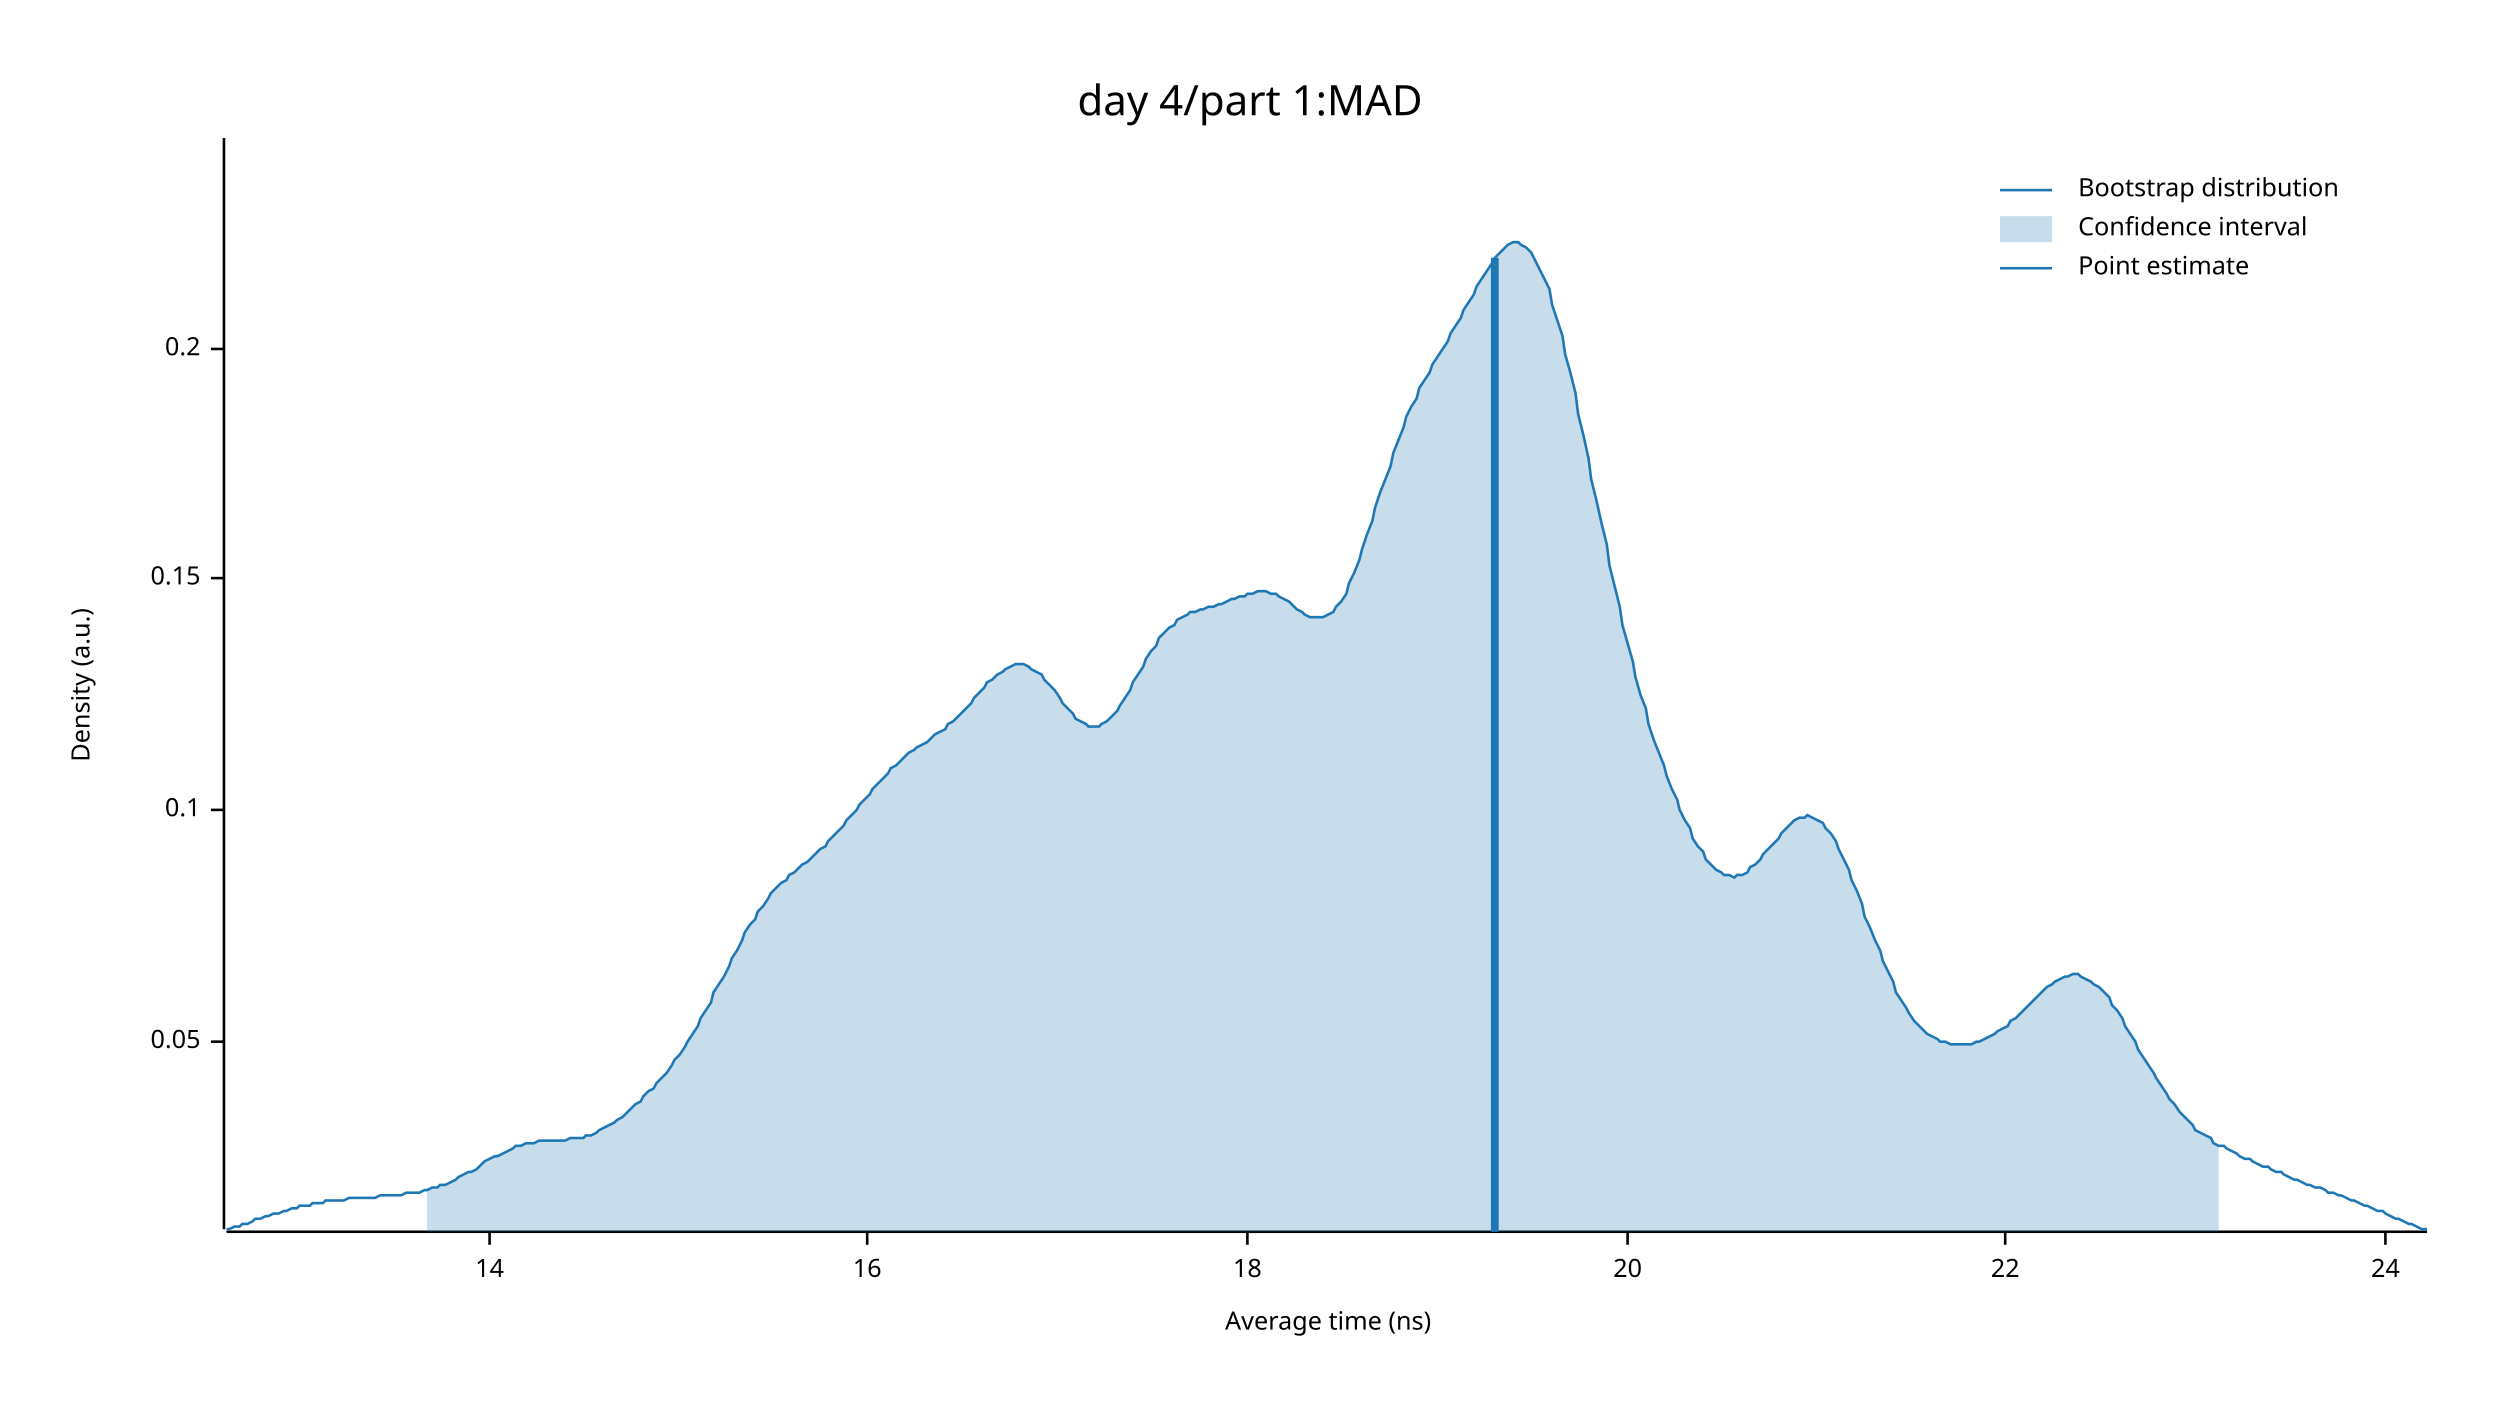
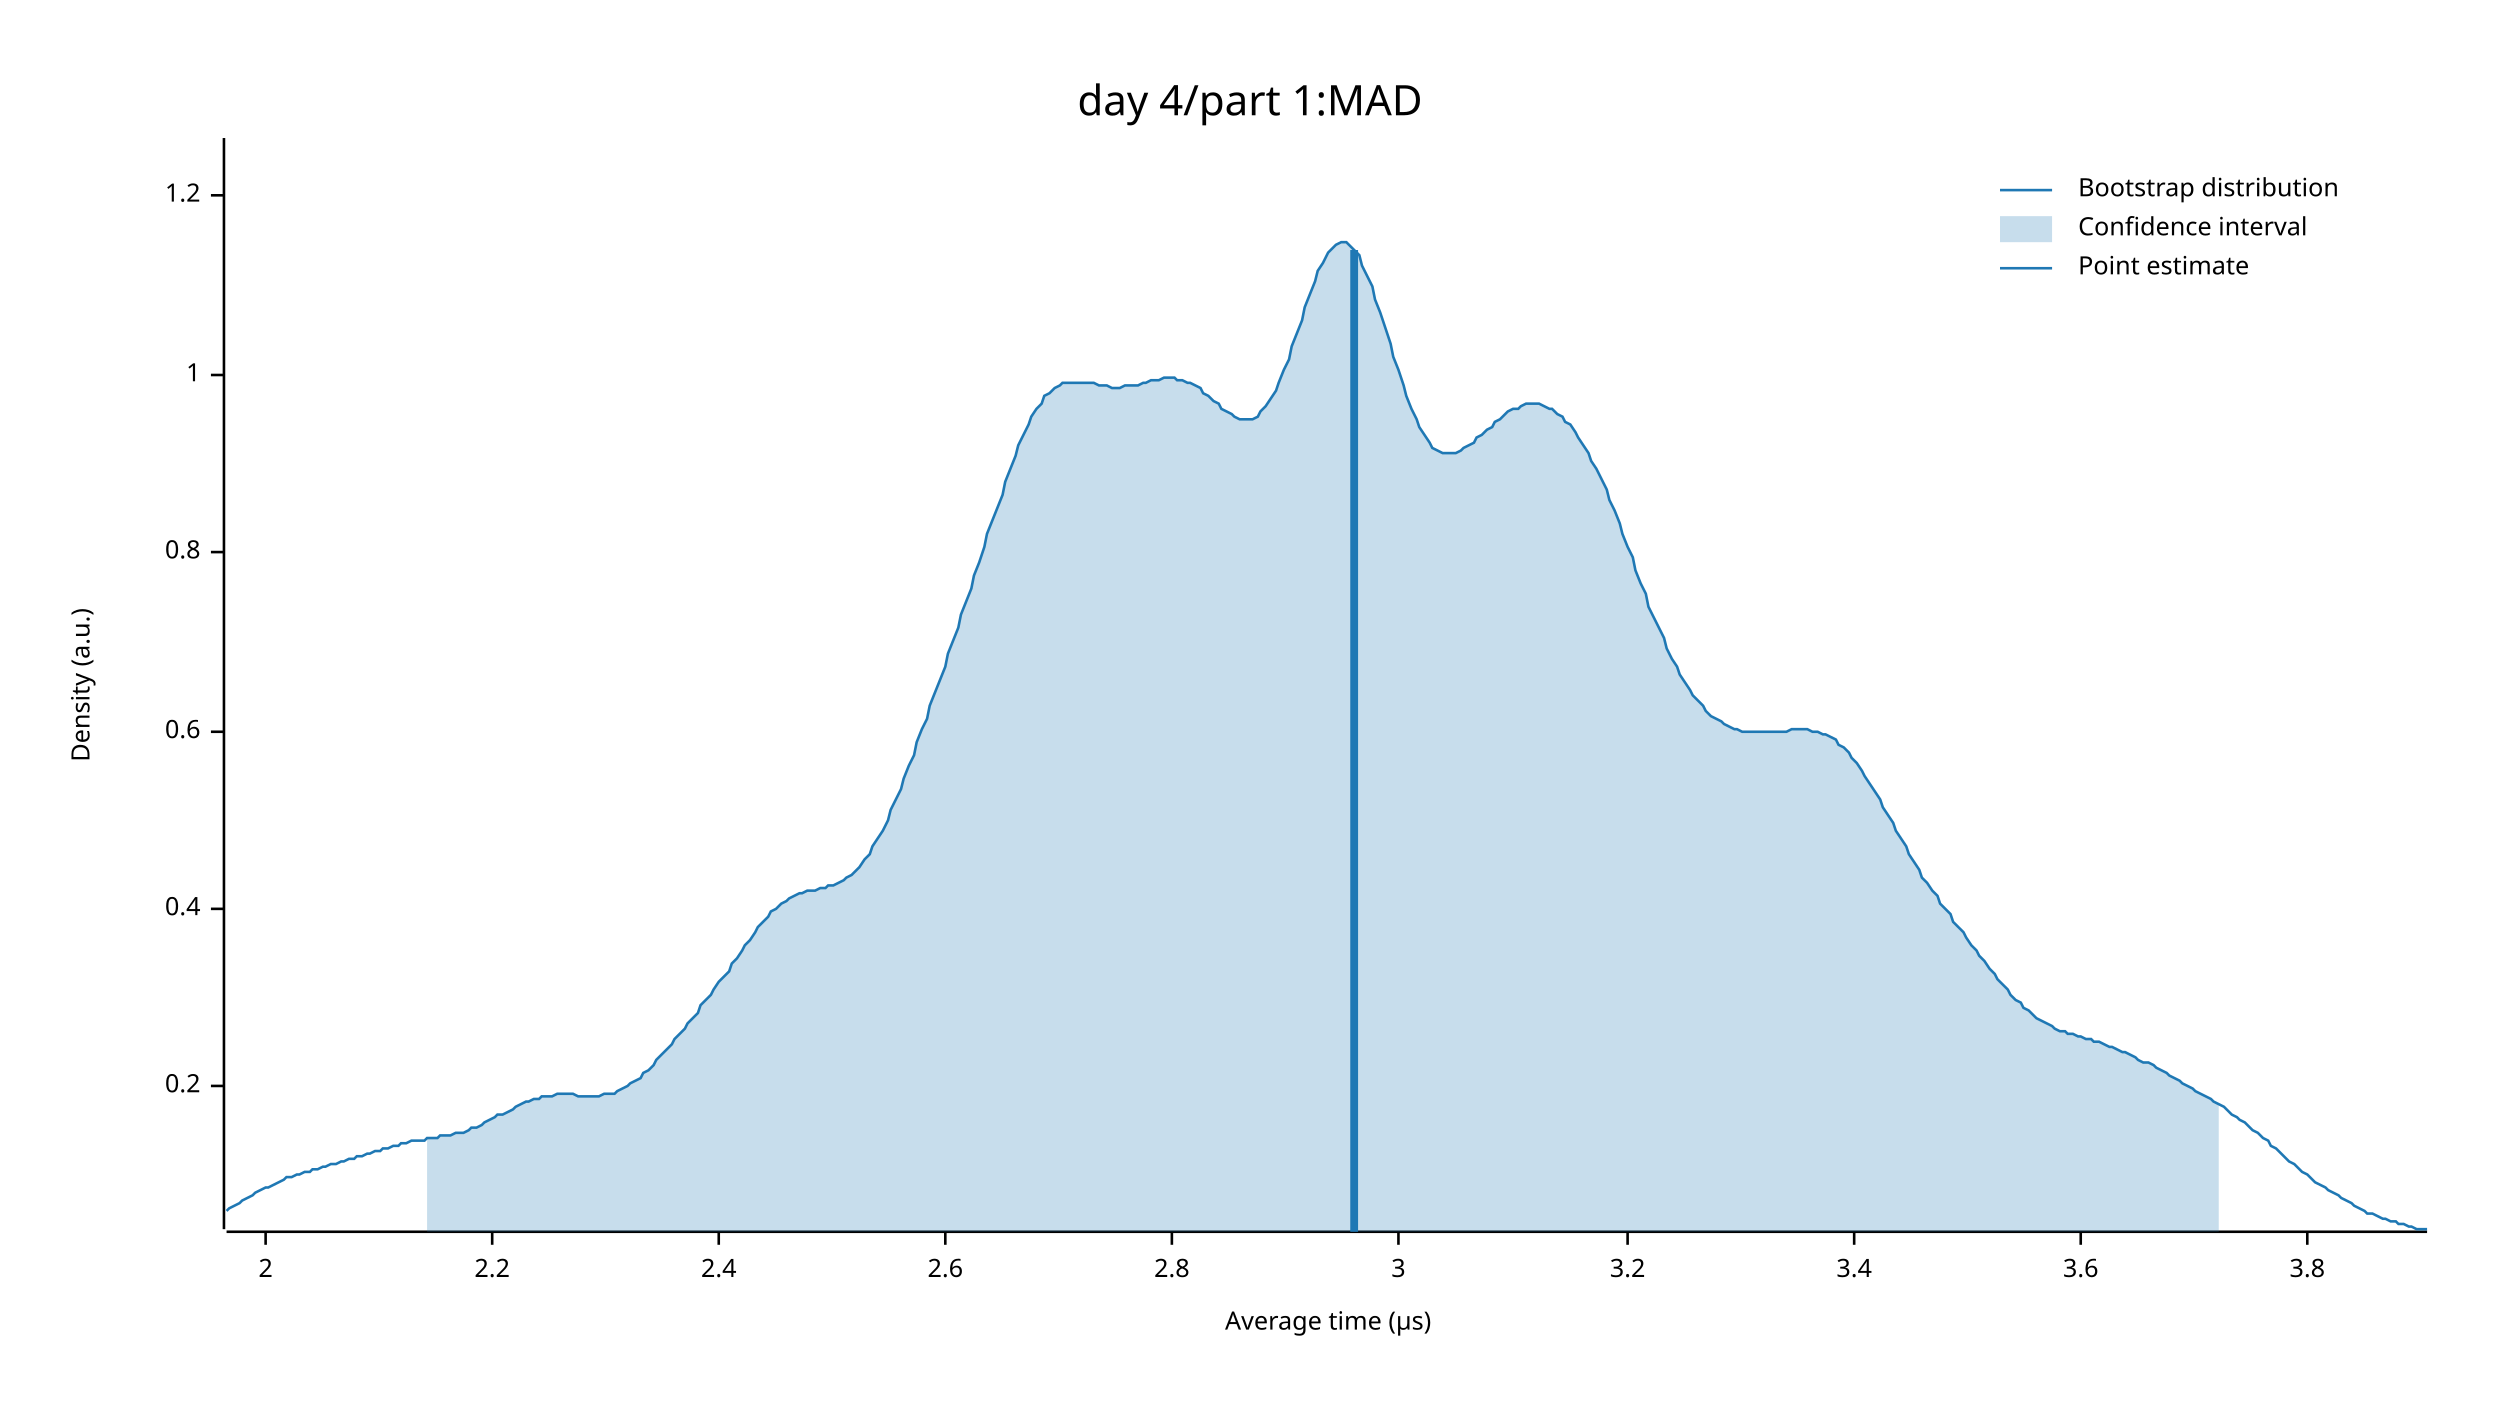
<svg xmlns="http://www.w3.org/2000/svg" width="960" height="540" viewBox="0 0 960 540">
  <text x="480" y="32" dy="0.76em" text-anchor="middle" font-family="sans-serif" font-size="16.129" opacity="1" fill="#000000">
day 4/part 1:MAD
</text>
  <text x="27" y="263" dy="0.76em" text-anchor="middle" font-family="sans-serif" font-size="9.677" opacity="1" fill="#000000" transform="rotate(270, 27, 263)">
Density (a.u.)
</text>
  <text x="510" y="513" dy="-0.5ex" text-anchor="middle" font-family="sans-serif" font-size="9.677" opacity="1" fill="#000000">
- Average time (ns)
+ Average time (µs)
</text>
  <polyline fill="none" opacity="1" stroke="#000000" stroke-width="1" points="86,53 86,472 " />
-   <text x="77" y="400" dy="0.5ex" text-anchor="end" font-family="sans-serif" font-size="9.677" opacity="1" fill="#000000">
- 0.05
- </text>
-   <polyline fill="none" opacity="1" stroke="#000000" stroke-width="1" points="81,400 86,400 " />
-   <text x="77" y="311" dy="0.5ex" text-anchor="end" font-family="sans-serif" font-size="9.677" opacity="1" fill="#000000">
- 0.1
- </text>
-   <polyline fill="none" opacity="1" stroke="#000000" stroke-width="1" points="81,311 86,311 " />
-   <text x="77" y="222" dy="0.5ex" text-anchor="end" font-family="sans-serif" font-size="9.677" opacity="1" fill="#000000">
- 0.15
- </text>
-   <polyline fill="none" opacity="1" stroke="#000000" stroke-width="1" points="81,222 86,222 " />
-   <text x="77" y="134" dy="0.5ex" text-anchor="end" font-family="sans-serif" font-size="9.677" opacity="1" fill="#000000">
+   <text x="77" y="417" dy="0.5ex" text-anchor="end" font-family="sans-serif" font-size="9.677" opacity="1" fill="#000000">
0.2
</text>
-   <polyline fill="none" opacity="1" stroke="#000000" stroke-width="1" points="81,134 86,134 " />
+   <polyline fill="none" opacity="1" stroke="#000000" stroke-width="1" points="81,417 86,417 " />
+   <text x="77" y="349" dy="0.5ex" text-anchor="end" font-family="sans-serif" font-size="9.677" opacity="1" fill="#000000">
+ 0.4
+ </text>
+   <polyline fill="none" opacity="1" stroke="#000000" stroke-width="1" points="81,349 86,349 " />
+   <text x="77" y="281" dy="0.5ex" text-anchor="end" font-family="sans-serif" font-size="9.677" opacity="1" fill="#000000">
+ 0.6
+ </text>
+   <polyline fill="none" opacity="1" stroke="#000000" stroke-width="1" points="81,281 86,281 " />
+   <text x="77" y="212" dy="0.5ex" text-anchor="end" font-family="sans-serif" font-size="9.677" opacity="1" fill="#000000">
+ 0.8
+ </text>
+   <polyline fill="none" opacity="1" stroke="#000000" stroke-width="1" points="81,212 86,212 " />
+   <text x="77" y="144" dy="0.5ex" text-anchor="end" font-family="sans-serif" font-size="9.677" opacity="1" fill="#000000">
+ 1
+ </text>
+   <polyline fill="none" opacity="1" stroke="#000000" stroke-width="1" points="81,144 86,144 " />
+   <text x="77" y="75" dy="0.5ex" text-anchor="end" font-family="sans-serif" font-size="9.677" opacity="1" fill="#000000">
+ 1.2
+ </text>
+   <polyline fill="none" opacity="1" stroke="#000000" stroke-width="1" points="81,75 86,75 " />
  <polyline fill="none" opacity="1" stroke="#000000" stroke-width="1" points="87,473 932,473 " />
-   <text x="188" y="483" dy="0.76em" text-anchor="middle" font-family="sans-serif" font-size="9.677" opacity="1" fill="#000000">
- 14
+   <text x="102" y="483" dy="0.76em" text-anchor="middle" font-family="sans-serif" font-size="9.677" opacity="1" fill="#000000">
+ 2
</text>
-   <polyline fill="none" opacity="1" stroke="#000000" stroke-width="1" points="188,473 188,478 " />
-   <text x="333" y="483" dy="0.76em" text-anchor="middle" font-family="sans-serif" font-size="9.677" opacity="1" fill="#000000">
- 16
+   <polyline fill="none" opacity="1" stroke="#000000" stroke-width="1" points="102,473 102,478 " />
+   <text x="189" y="483" dy="0.76em" text-anchor="middle" font-family="sans-serif" font-size="9.677" opacity="1" fill="#000000">
+ 2.2
</text>
-   <polyline fill="none" opacity="1" stroke="#000000" stroke-width="1" points="333,473 333,478 " />
-   <text x="479" y="483" dy="0.76em" text-anchor="middle" font-family="sans-serif" font-size="9.677" opacity="1" fill="#000000">
- 18
+   <polyline fill="none" opacity="1" stroke="#000000" stroke-width="1" points="189,473 189,478 " />
+   <text x="276" y="483" dy="0.76em" text-anchor="middle" font-family="sans-serif" font-size="9.677" opacity="1" fill="#000000">
+ 2.4
</text>
-   <polyline fill="none" opacity="1" stroke="#000000" stroke-width="1" points="479,473 479,478 " />
+   <polyline fill="none" opacity="1" stroke="#000000" stroke-width="1" points="276,473 276,478 " />
+   <text x="363" y="483" dy="0.76em" text-anchor="middle" font-family="sans-serif" font-size="9.677" opacity="1" fill="#000000">
+ 2.6
+ </text>
+   <polyline fill="none" opacity="1" stroke="#000000" stroke-width="1" points="363,473 363,478 " />
+   <text x="450" y="483" dy="0.76em" text-anchor="middle" font-family="sans-serif" font-size="9.677" opacity="1" fill="#000000">
+ 2.8
+ </text>
+   <polyline fill="none" opacity="1" stroke="#000000" stroke-width="1" points="450,473 450,478 " />
+   <text x="537" y="483" dy="0.76em" text-anchor="middle" font-family="sans-serif" font-size="9.677" opacity="1" fill="#000000">
+ 3
+ </text>
+   <polyline fill="none" opacity="1" stroke="#000000" stroke-width="1" points="537,473 537,478 " />
  <text x="625" y="483" dy="0.76em" text-anchor="middle" font-family="sans-serif" font-size="9.677" opacity="1" fill="#000000">
- 20
+ 3.2
</text>
  <polyline fill="none" opacity="1" stroke="#000000" stroke-width="1" points="625,473 625,478 " />
-   <text x="770" y="483" dy="0.76em" text-anchor="middle" font-family="sans-serif" font-size="9.677" opacity="1" fill="#000000">
- 22
+   <text x="712" y="483" dy="0.76em" text-anchor="middle" font-family="sans-serif" font-size="9.677" opacity="1" fill="#000000">
+ 3.4
</text>
-   <polyline fill="none" opacity="1" stroke="#000000" stroke-width="1" points="770,473 770,478 " />
-   <text x="916" y="483" dy="0.76em" text-anchor="middle" font-family="sans-serif" font-size="9.677" opacity="1" fill="#000000">
- 24
+   <polyline fill="none" opacity="1" stroke="#000000" stroke-width="1" points="712,473 712,478 " />
+   <text x="799" y="483" dy="0.76em" text-anchor="middle" font-family="sans-serif" font-size="9.677" opacity="1" fill="#000000">
+ 3.6
</text>
-   <polyline fill="none" opacity="1" stroke="#000000" stroke-width="1" points="916,473 916,478 " />
-   <polyline fill="none" opacity="1" stroke="#1F78B4" stroke-width="1" points="87,472 88,472 90,471 92,471 93,470 95,470 97,469 98,468 100,468 102,467 103,467 105,466 107,466 109,465 110,465 112,464 114,464 115,463 117,463 119,463 120,462 122,462 124,462 125,461 127,461 129,461 131,461 132,461 134,460 136,460 137,460 139,460 141,460 142,460 144,460 146,459 147,459 149,459 151,459 153,459 154,459 156,458 158,458 159,458 161,458 163,457 164,457 166,456 168,456 169,455 171,455 173,454 175,453 176,452 178,451 180,450 181,450 183,449 185,447 186,446 188,445 190,444 191,444 193,443 195,442 197,441 198,440 200,440 202,439 203,439 205,439 207,438 208,438 210,438 212,438 214,438 215,438 217,438 219,437 220,437 222,437 224,437 225,436 227,436 229,435 230,434 232,433 234,432 236,431 237,430 239,429 241,427 242,426 244,424 246,423 247,421 249,419 251,418 252,416 254,414 256,412 258,409 259,407 261,405 263,402 264,400 266,397 268,394 269,391 271,388 273,385 274,381 276,378 278,375 280,371 281,368 283,365 285,361 286,358 288,355 290,353 291,350 293,348 295,345 296,343 298,341 300,339 302,338 303,336 305,335 307,333 308,332 310,331 312,329 313,328 315,326 317,325 318,323 320,321 322,319 324,317 325,315 327,313 329,311 330,309 332,307 334,305 335,303 337,301 339,299 341,297 342,295 344,294 346,292 347,291 349,289 351,288 352,287 354,286 356,285 357,284 359,282 361,281 363,280 364,278 366,277 368,275 369,274 371,272 373,270 374,268 376,266 378,264 379,262 381,261 383,259 385,258 386,257 388,256 390,255 391,255 393,255 395,256 396,257 398,258 400,259 401,261 403,263 405,265 407,268 408,270 410,272 412,274 413,276 415,277 417,278 418,279 420,279 422,279 423,278 425,277 427,275 429,273 430,271 432,268 434,265 435,262 437,259 439,256 440,253 442,250 444,248 445,245 447,243 449,241 451,240 452,238 454,237 456,236 457,235 459,235 461,234 462,234 464,233 466,233 468,232 469,232 471,231 473,230 474,230 476,229 478,229 479,228 481,228 483,227 484,227 486,227 488,228 490,228 491,229 493,230 495,231 496,232 498,234 500,235 501,236 503,237 505,237 506,237 508,237 510,236 512,235 513,233 515,231 517,228 518,224 520,220 522,215 523,211 525,205 527,200 528,195 530,189 532,184 534,179 535,174 537,169 539,164 540,160 542,156 544,153 545,149 547,146 549,143 550,140 552,137 554,134 556,131 557,128 559,125 561,122 562,119 564,116 566,113 567,110 569,107 571,104 573,101 574,99 576,97 578,95 579,94 581,93 583,93 584,94 586,95 588,97 589,99 591,103 593,107 595,111 596,117 598,123 600,129 601,136 603,143 605,151 606,159 608,167 610,176 611,184 613,192 615,201 617,209 618,217 620,225 622,233 623,240 625,247 627,254 628,260 630,267 632,272 633,278 635,284 637,289 639,294 640,298 642,303 644,307 645,311 647,315 649,318 650,322 652,325 654,327 655,330 657,332 659,334 661,335 662,336 664,336 666,337 667,336 669,336 671,335 672,333 674,332 676,330 677,328 679,326 681,324 683,322 684,320 686,318 688,316 689,315 691,314 693,314 694,313 696,314 698,315 700,316 701,318 703,320 705,323 706,326 708,330 710,334 711,338 713,342 715,347 716,352 718,356 720,361 722,365 723,369 725,373 727,377 728,381 730,384 732,387 733,389 735,392 737,394 738,395 740,397 742,398 744,399 745,400 747,400 749,401 750,401 752,401 754,401 755,401 757,401 759,400 760,400 762,399 764,398 766,397 767,396 769,395 771,394 772,392 774,391 776,389 777,388 779,386 781,384 782,383 784,381 786,379 788,378 789,377 791,376 793,375 794,375 796,374 798,374 799,375 801,376 803,377 804,378 806,379 808,381 810,383 811,386 813,388 815,391 816,394 818,397 820,400 821,403 823,406 825,409 827,412 828,414 830,417 832,420 833,422 835,424 837,427 838,428 840,430 842,432 843,434 845,435 847,436 849,437 850,439 852,440 854,440 855,441 857,442 859,443 860,444 862,445 864,445 865,446 867,447 869,448 871,448 872,449 874,450 876,450 877,451 879,452 881,453 882,453 884,454 886,455 887,455 889,456 891,456 893,457 894,458 896,458 898,459 899,459 901,460 903,461 904,461 906,462 908,463 909,463 911,464 913,465 915,465 916,466 918,467 920,468 921,468 923,469 925,470 926,470 928,471 930,472 932,472 " />
-   <polygon opacity="0.25" fill="#1F78B4" points="164,457 166,456 168,456 169,455 171,455 173,454 175,453 176,452 178,451 180,450 181,450 183,449 185,447 186,446 188,445 190,444 191,444 193,443 195,442 197,441 198,440 200,440 202,439 203,439 205,439 207,438 208,438 210,438 212,438 214,438 215,438 217,438 219,437 220,437 222,437 224,437 225,436 227,436 229,435 230,434 232,433 234,432 236,431 237,430 239,429 241,427 242,426 244,424 246,423 247,421 249,419 251,418 252,416 254,414 256,412 258,409 259,407 261,405 263,402 264,400 266,397 268,394 269,391 271,388 273,385 274,381 276,378 278,375 280,371 281,368 283,365 285,361 286,358 288,355 290,353 291,350 293,348 295,345 296,343 298,341 300,339 302,338 303,336 305,335 307,333 308,332 310,331 312,329 313,328 315,326 317,325 318,323 320,321 322,319 324,317 325,315 327,313 329,311 330,309 332,307 334,305 335,303 337,301 339,299 341,297 342,295 344,294 346,292 347,291 349,289 351,288 352,287 354,286 356,285 357,284 359,282 361,281 363,280 364,278 366,277 368,275 369,274 371,272 373,270 374,268 376,266 378,264 379,262 381,261 383,259 385,258 386,257 388,256 390,255 391,255 393,255 395,256 396,257 398,258 400,259 401,261 403,263 405,265 407,268 408,270 410,272 412,274 413,276 415,277 417,278 418,279 420,279 422,279 423,278 425,277 427,275 429,273 430,271 432,268 434,265 435,262 437,259 439,256 440,253 442,250 444,248 445,245 447,243 449,241 451,240 452,238 454,237 456,236 457,235 459,235 461,234 462,234 464,233 466,233 468,232 469,232 471,231 473,230 474,230 476,229 478,229 479,228 481,228 483,227 484,227 486,227 488,228 490,228 491,229 493,230 495,231 496,232 498,234 500,235 501,236 503,237 505,237 506,237 508,237 510,236 512,235 513,233 515,231 517,228 518,224 520,220 522,215 523,211 525,205 527,200 528,195 530,189 532,184 534,179 535,174 537,169 539,164 540,160 542,156 544,153 545,149 547,146 549,143 550,140 552,137 554,134 556,131 557,128 559,125 561,122 562,119 564,116 566,113 567,110 569,107 571,104 573,101 574,99 576,97 578,95 579,94 581,93 583,93 584,94 586,95 588,97 589,99 591,103 593,107 595,111 596,117 598,123 600,129 601,136 603,143 605,151 606,159 608,167 610,176 611,184 613,192 615,201 617,209 618,217 620,225 622,233 623,240 625,247 627,254 628,260 630,267 632,272 633,278 635,284 637,289 639,294 640,298 642,303 644,307 645,311 647,315 649,318 650,322 652,325 654,327 655,330 657,332 659,334 661,335 662,336 664,336 666,337 667,336 669,336 671,335 672,333 674,332 676,330 677,328 679,326 681,324 683,322 684,320 686,318 688,316 689,315 691,314 693,314 694,313 696,314 698,315 700,316 701,318 703,320 705,323 706,326 708,330 710,334 711,338 713,342 715,347 716,352 718,356 720,361 722,365 723,369 725,373 727,377 728,381 730,384 732,387 733,389 735,392 737,394 738,395 740,397 742,398 744,399 745,400 747,400 749,401 750,401 752,401 754,401 755,401 757,401 759,400 760,400 762,399 764,398 766,397 767,396 769,395 771,394 772,392 774,391 776,389 777,388 779,386 781,384 782,383 784,381 786,379 788,378 789,377 791,376 793,375 794,375 796,374 798,374 799,375 801,376 803,377 804,378 806,379 808,381 810,383 811,386 813,388 815,391 816,394 818,397 820,400 821,403 823,406 825,409 827,412 828,414 830,417 832,420 833,422 835,424 837,427 838,428 840,430 842,432 843,434 845,435 847,436 849,437 850,439 852,440 852,473 164,473 " />
-   <polyline fill="none" opacity="1" stroke="#1F78B4" stroke-width="3" points="574,473 574,99 " />
+   <polyline fill="none" opacity="1" stroke="#000000" stroke-width="1" points="799,473 799,478 " />
+   <text x="886" y="483" dy="0.76em" text-anchor="middle" font-family="sans-serif" font-size="9.677" opacity="1" fill="#000000">
+ 3.8
+ </text>
+   <polyline fill="none" opacity="1" stroke="#000000" stroke-width="1" points="886,473 886,478 " />
+   <polyline fill="none" opacity="1" stroke="#1F78B4" stroke-width="1" points="87,465 88,464 90,463 92,462 93,461 95,460 97,459 98,458 100,457 102,456 103,456 105,455 107,454 109,453 110,452 112,452 114,451 115,451 117,450 119,450 120,449 122,449 124,448 125,448 127,447 129,447 131,446 132,446 134,445 136,445 137,444 139,444 141,443 142,443 144,442 146,442 147,441 149,441 151,440 153,440 154,439 156,439 158,438 159,438 161,438 163,438 164,437 166,437 168,437 169,436 171,436 173,436 175,435 176,435 178,435 180,434 181,433 183,433 185,432 186,431 188,430 190,429 191,428 193,428 195,427 197,426 198,425 200,424 202,423 203,423 205,422 207,422 208,421 210,421 212,421 214,420 215,420 217,420 219,420 220,420 222,421 224,421 225,421 227,421 229,421 230,421 232,420 234,420 236,420 237,419 239,418 241,417 242,416 244,415 246,414 247,412 249,411 251,409 252,407 254,405 256,403 258,401 259,399 261,397 263,395 264,393 266,391 268,389 269,386 271,384 273,382 274,380 276,377 278,375 280,373 281,370 283,368 285,365 286,363 288,361 290,358 291,356 293,354 295,352 296,350 298,349 300,347 302,346 303,345 305,344 307,343 308,343 310,342 312,342 313,342 315,341 317,341 318,340 320,340 322,339 324,338 325,337 327,336 329,334 330,333 332,330 334,328 335,325 337,322 339,319 341,315 342,311 344,307 346,303 347,299 349,294 351,290 352,285 354,280 356,276 357,271 359,266 361,261 363,256 364,251 366,246 368,241 369,236 371,231 373,226 374,221 376,216 378,210 379,205 381,200 383,195 385,190 386,185 388,180 390,175 391,171 393,167 395,163 396,160 398,157 400,155 401,152 403,151 405,149 407,148 408,147 410,147 412,147 413,147 415,147 417,147 418,147 420,147 422,148 423,148 425,148 427,149 429,149 430,149 432,148 434,148 435,148 437,148 439,147 440,147 442,146 444,146 445,146 447,145 449,145 451,145 452,146 454,146 456,147 457,147 459,148 461,149 462,151 464,152 466,154 468,155 469,157 471,158 473,159 474,160 476,161 478,161 479,161 481,161 483,160 484,158 486,156 488,153 490,150 491,147 493,142 495,138 496,133 498,128 500,123 501,118 503,113 505,108 506,104 508,101 510,97 512,95 513,94 515,93 517,93 518,94 520,96 522,98 523,102 525,106 527,110 528,115 530,120 532,126 534,132 535,137 537,142 539,148 540,152 542,157 544,161 545,164 547,167 549,170 550,172 552,173 554,174 556,174 557,174 559,174 561,173 562,172 564,171 566,170 567,168 569,167 571,165 573,164 574,162 576,161 578,159 579,158 581,157 583,157 584,156 586,155 588,155 589,155 591,155 593,156 595,157 596,157 598,159 600,160 601,162 603,163 605,166 606,168 608,171 610,174 611,177 613,180 615,184 617,188 618,192 620,196 622,201 623,205 625,210 627,214 628,219 630,224 632,228 633,233 635,237 637,241 639,245 640,249 642,253 644,256 645,259 647,262 649,265 650,267 652,269 654,271 655,273 657,275 659,276 661,277 662,278 664,279 666,280 667,280 669,281 671,281 672,281 674,281 676,281 677,281 679,281 681,281 683,281 684,281 686,281 688,280 689,280 691,280 693,280 694,280 696,281 698,281 700,282 701,282 703,283 705,284 706,286 708,287 710,289 711,291 713,293 715,296 716,298 718,301 720,304 722,307 723,310 725,313 727,316 728,319 730,322 732,325 733,328 735,331 737,334 738,337 740,339 742,342 744,344 745,347 747,349 749,351 750,354 752,356 754,358 755,360 757,363 759,365 760,367 762,369 764,372 766,374 767,376 769,378 771,380 772,382 774,384 776,385 777,387 779,388 781,390 782,391 784,392 786,393 788,394 789,395 791,396 793,396 794,397 796,397 798,398 799,398 801,399 803,399 804,400 806,400 808,401 810,402 811,402 813,403 815,404 816,404 818,405 820,406 821,407 823,408 825,408 827,409 828,410 830,411 832,412 833,413 835,414 837,415 838,416 840,417 842,418 843,419 845,420 847,421 849,422 850,423 852,424 854,425 855,426 857,428 859,429 860,430 862,431 864,433 865,434 867,435 869,437 871,438 872,440 874,441 876,443 877,444 879,446 881,447 882,448 884,450 886,451 887,452 889,454 891,455 893,456 894,457 896,458 898,459 899,460 901,461 903,462 904,463 906,464 908,465 909,466 911,466 913,467 915,468 916,468 918,469 920,469 921,470 923,470 925,471 926,471 928,472 930,472 932,472 " />
+   <polygon opacity="0.25" fill="#1F78B4" points="164,437 166,437 168,437 169,436 171,436 173,436 175,435 176,435 178,435 180,434 181,433 183,433 185,432 186,431 188,430 190,429 191,428 193,428 195,427 197,426 198,425 200,424 202,423 203,423 205,422 207,422 208,421 210,421 212,421 214,420 215,420 217,420 219,420 220,420 222,421 224,421 225,421 227,421 229,421 230,421 232,420 234,420 236,420 237,419 239,418 241,417 242,416 244,415 246,414 247,412 249,411 251,409 252,407 254,405 256,403 258,401 259,399 261,397 263,395 264,393 266,391 268,389 269,386 271,384 273,382 274,380 276,377 278,375 280,373 281,370 283,368 285,365 286,363 288,361 290,358 291,356 293,354 295,352 296,350 298,349 300,347 302,346 303,345 305,344 307,343 308,343 310,342 312,342 313,342 315,341 317,341 318,340 320,340 322,339 324,338 325,337 327,336 329,334 330,333 332,330 334,328 335,325 337,322 339,319 341,315 342,311 344,307 346,303 347,299 349,294 351,290 352,285 354,280 356,276 357,271 359,266 361,261 363,256 364,251 366,246 368,241 369,236 371,231 373,226 374,221 376,216 378,210 379,205 381,200 383,195 385,190 386,185 388,180 390,175 391,171 393,167 395,163 396,160 398,157 400,155 401,152 403,151 405,149 407,148 408,147 410,147 412,147 413,147 415,147 417,147 418,147 420,147 422,148 423,148 425,148 427,149 429,149 430,149 432,148 434,148 435,148 437,148 439,147 440,147 442,146 444,146 445,146 447,145 449,145 451,145 452,146 454,146 456,147 457,147 459,148 461,149 462,151 464,152 466,154 468,155 469,157 471,158 473,159 474,160 476,161 478,161 479,161 481,161 483,160 484,158 486,156 488,153 490,150 491,147 493,142 495,138 496,133 498,128 500,123 501,118 503,113 505,108 506,104 508,101 510,97 512,95 513,94 515,93 517,93 518,94 520,96 522,98 523,102 525,106 527,110 528,115 530,120 532,126 534,132 535,137 537,142 539,148 540,152 542,157 544,161 545,164 547,167 549,170 550,172 552,173 554,174 556,174 557,174 559,174 561,173 562,172 564,171 566,170 567,168 569,167 571,165 573,164 574,162 576,161 578,159 579,158 581,157 583,157 584,156 586,155 588,155 589,155 591,155 593,156 595,157 596,157 598,159 600,160 601,162 603,163 605,166 606,168 608,171 610,174 611,177 613,180 615,184 617,188 618,192 620,196 622,201 623,205 625,210 627,214 628,219 630,224 632,228 633,233 635,237 637,241 639,245 640,249 642,253 644,256 645,259 647,262 649,265 650,267 652,269 654,271 655,273 657,275 659,276 661,277 662,278 664,279 666,280 667,280 669,281 671,281 672,281 674,281 676,281 677,281 679,281 681,281 683,281 684,281 686,281 688,280 689,280 691,280 693,280 694,280 696,281 698,281 700,282 701,282 703,283 705,284 706,286 708,287 710,289 711,291 713,293 715,296 716,298 718,301 720,304 722,307 723,310 725,313 727,316 728,319 730,322 732,325 733,328 735,331 737,334 738,337 740,339 742,342 744,344 745,347 747,349 749,351 750,354 752,356 754,358 755,360 757,363 759,365 760,367 762,369 764,372 766,374 767,376 769,378 771,380 772,382 774,384 776,385 777,387 779,388 781,390 782,391 784,392 786,393 788,394 789,395 791,396 793,396 794,397 796,397 798,398 799,398 801,399 803,399 804,400 806,400 808,401 810,402 811,402 813,403 815,404 816,404 818,405 820,406 821,407 823,408 825,408 827,409 828,410 830,411 832,412 833,413 835,414 837,415 838,416 840,417 842,418 843,419 845,420 847,421 849,422 850,423 852,424 852,473 164,473 " />
+   <polyline fill="none" opacity="1" stroke="#1F78B4" stroke-width="3" points="520,473 520,96 " />
  <text x="798" y="68" dy="0.76em" text-anchor="start" font-family="sans-serif" font-size="9.677" opacity="1" fill="#000000">
Bootstrap distribution
</text>
  <text x="798" y="83" dy="0.76em" text-anchor="start" font-family="sans-serif" font-size="9.677" opacity="1" fill="#000000">
Confidence interval
</text>
  <text x="798" y="98" dy="0.76em" text-anchor="start" font-family="sans-serif" font-size="9.677" opacity="1" fill="#000000">
Point estimate
</text>
  <polyline fill="none" opacity="1" stroke="#1F78B4" stroke-width="1" points="768,73 788,73 " />
  <rect x="768" y="83" width="20" height="10" opacity="0.25" fill="#1F78B4" stroke="none" />
  <polyline fill="none" opacity="1" stroke="#1F78B4" stroke-width="1" points="768,103 788,103 " />
</svg>
